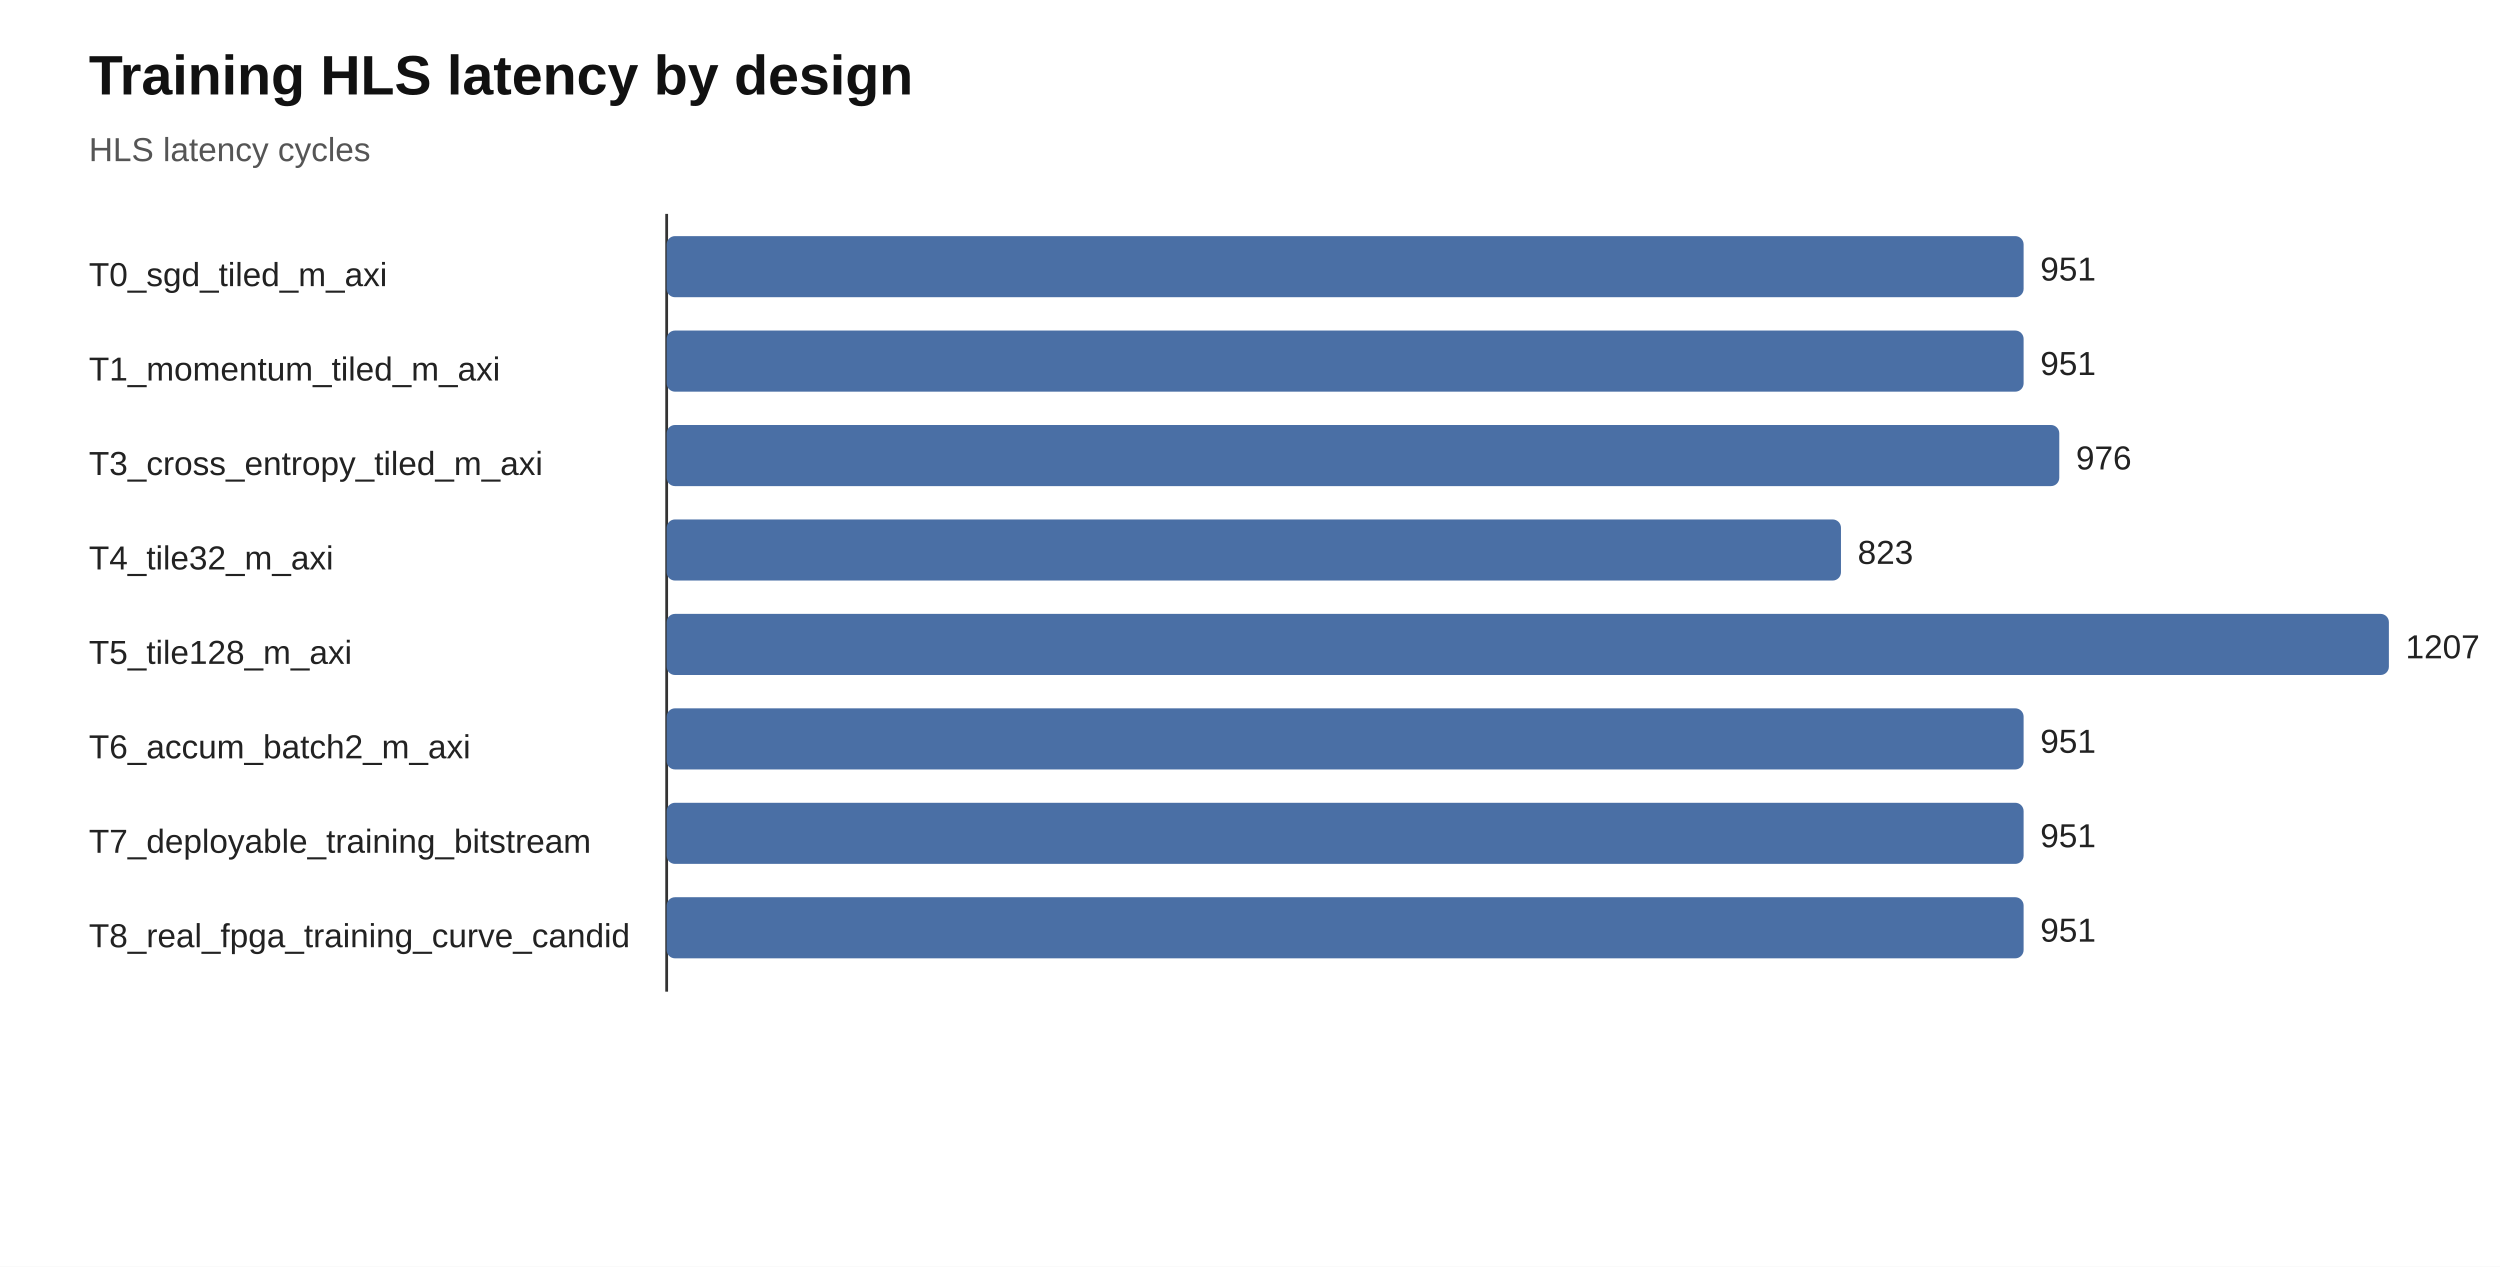
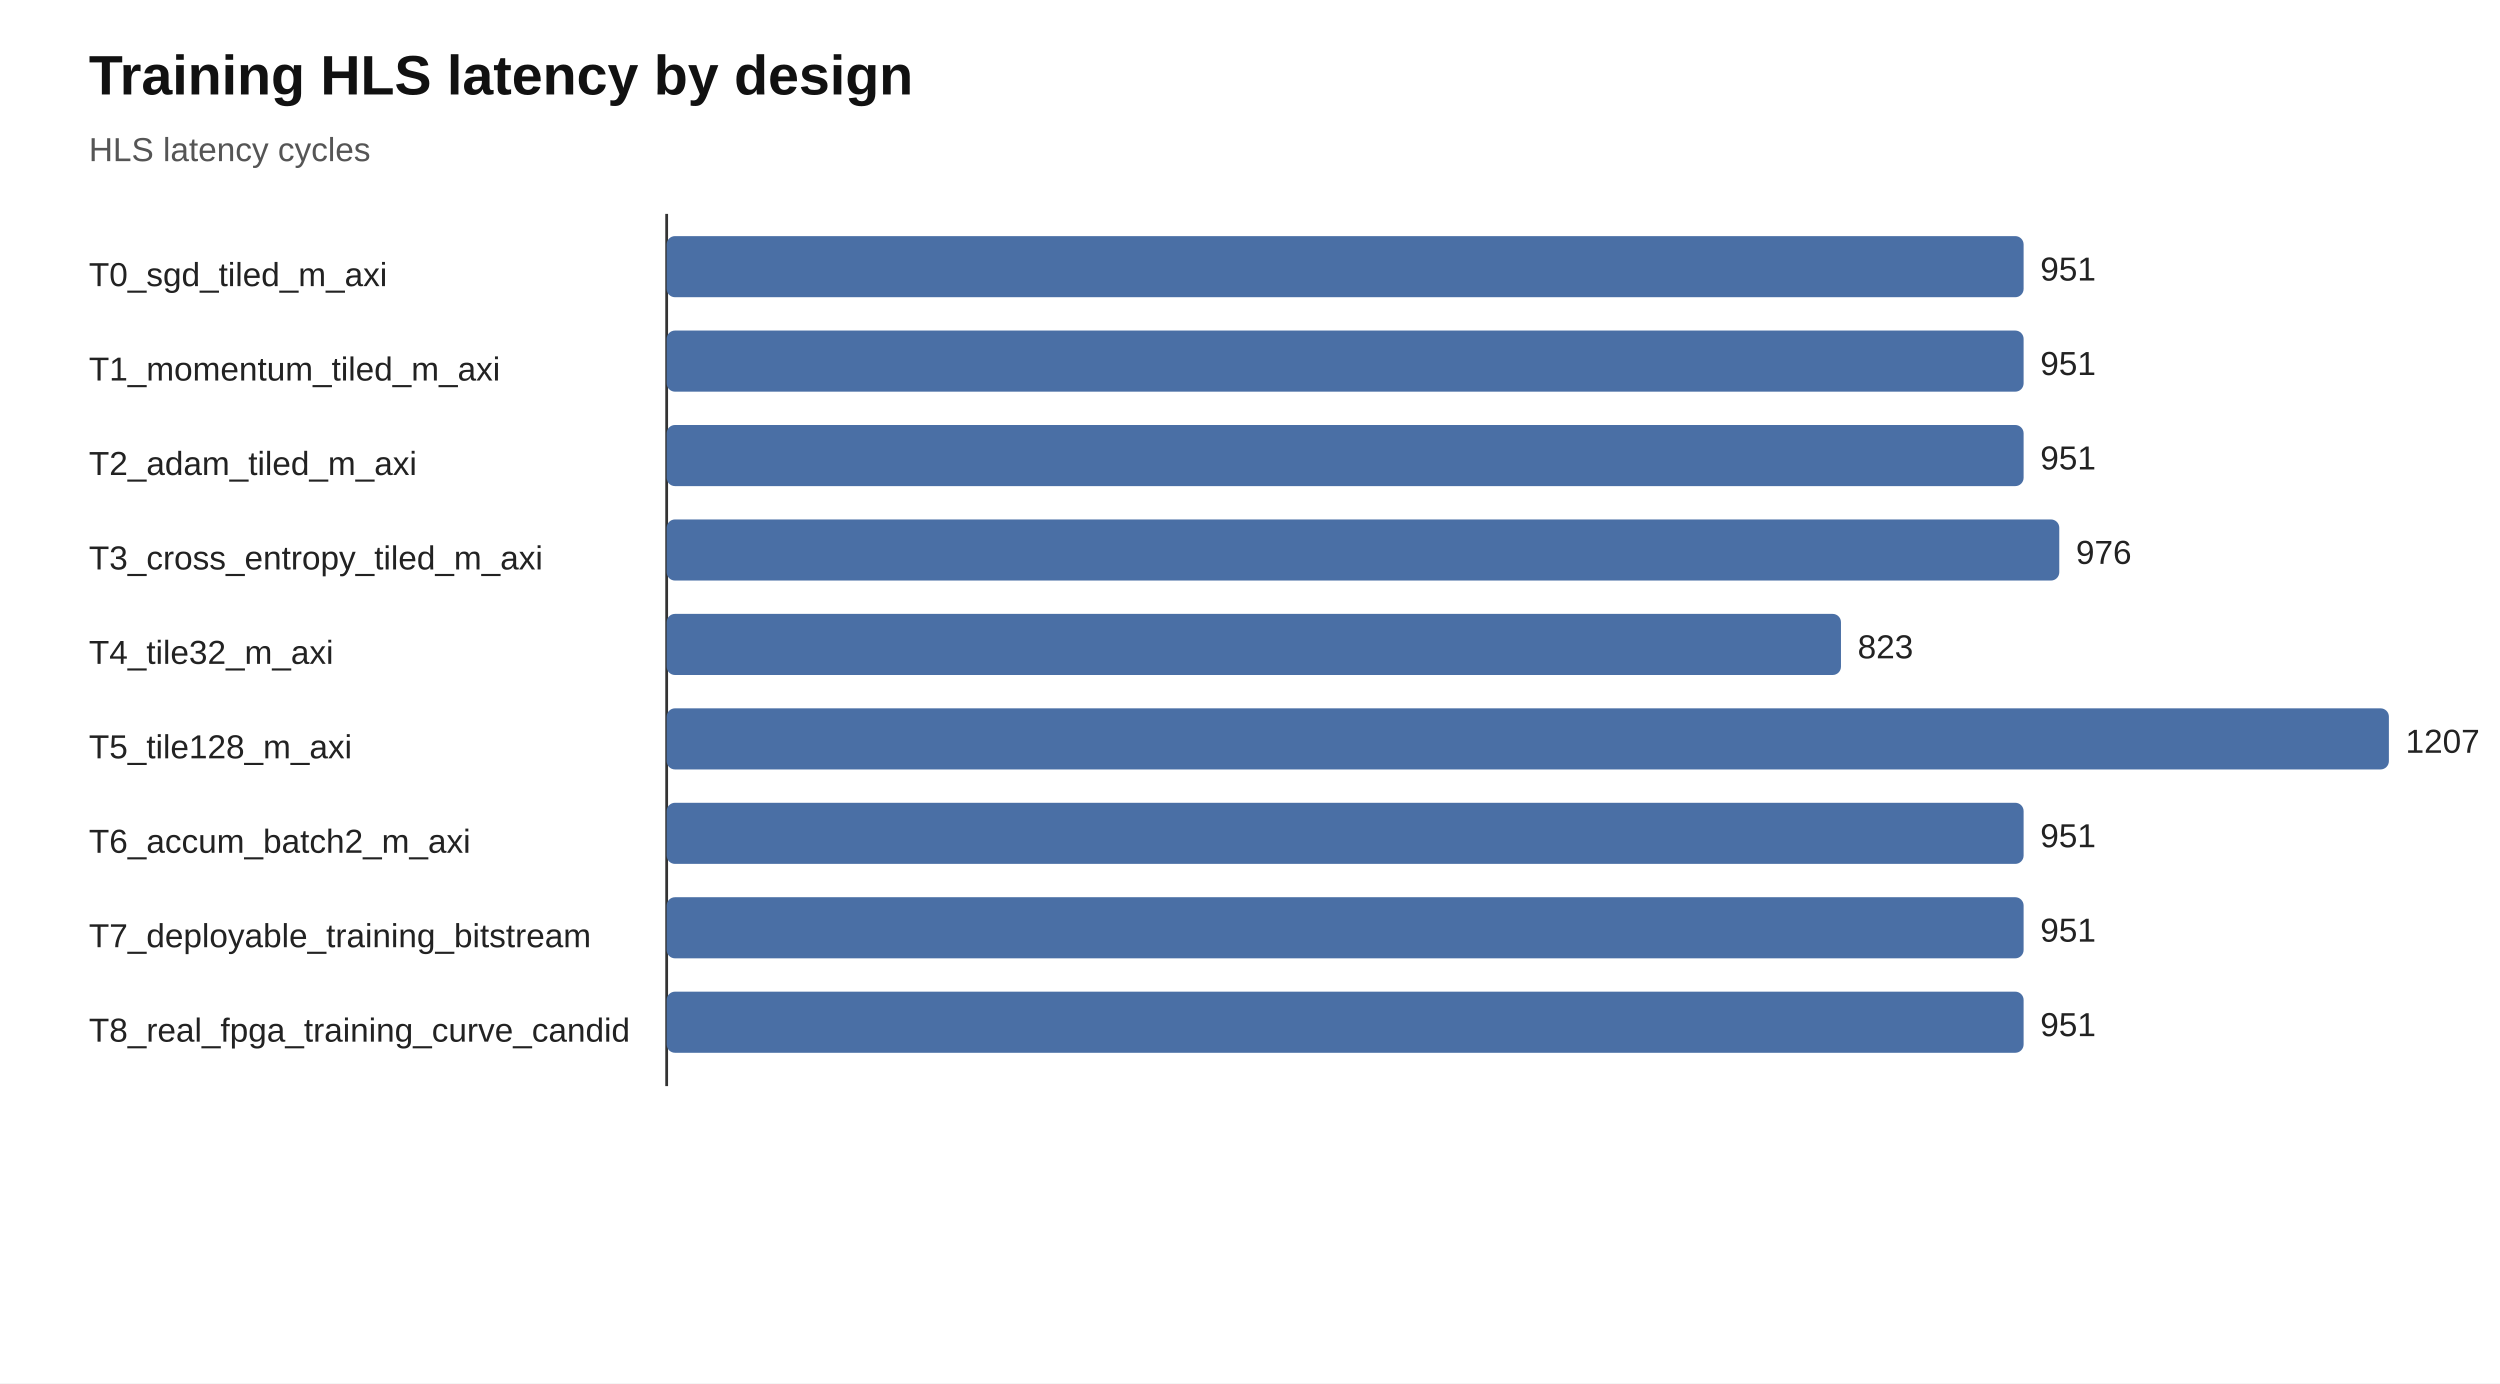
- <svg xmlns="http://www.w3.org/2000/svg" width="900" height="456" viewBox="0 0 900 456">
+ <svg xmlns="http://www.w3.org/2000/svg" width="900" height="498" viewBox="0 0 900 498">
  <rect width="100%" height="100%" fill="white" />
  <text x="32" y="34" font-family="Arial, sans-serif" font-size="20" font-weight="700" fill="#111">Training HLS latency by design</text>
  <text x="32" y="58" font-family="Arial, sans-serif" font-size="12" fill="#555">HLS latency cycles</text>
-   <line x1="240" y1="77" x2="240" y2="357" stroke="#333" stroke-width="1" />
+   <line x1="240" y1="77" x2="240" y2="391" stroke="#333" stroke-width="1" />
  <text x="32" y="103" font-family="Arial, sans-serif" font-size="12" fill="#222">T0_sgd_tiled_m_axi</text>
  <rect x="240" y="85" width="488.50" height="22" rx="3" fill="#4a6fa5" />
  <text x="734.50" y="101" font-family="Arial, sans-serif" font-size="12" fill="#222">951</text>
  <text x="32" y="137" font-family="Arial, sans-serif" font-size="12" fill="#222">T1_momentum_tiled_m_axi</text>
  <rect x="240" y="119" width="488.50" height="22" rx="3" fill="#4a6fa5" />
  <text x="734.50" y="135" font-family="Arial, sans-serif" font-size="12" fill="#222">951</text>
-   <text x="32" y="171" font-family="Arial, sans-serif" font-size="12" fill="#222">T3_cross_entropy_tiled_m_axi</text>
-   <rect x="240" y="153" width="501.34" height="22" rx="3" fill="#4a6fa5" />
-   <text x="747.34" y="169" font-family="Arial, sans-serif" font-size="12" fill="#222">976</text>
-   <text x="32" y="205" font-family="Arial, sans-serif" font-size="12" fill="#222">T4_tile32_m_axi</text>
-   <rect x="240" y="187" width="422.75" height="22" rx="3" fill="#4a6fa5" />
-   <text x="668.75" y="203" font-family="Arial, sans-serif" font-size="12" fill="#222">823</text>
-   <text x="32" y="239" font-family="Arial, sans-serif" font-size="12" fill="#222">T5_tile128_m_axi</text>
-   <rect x="240" y="221" width="620.00" height="22" rx="3" fill="#4a6fa5" />
-   <text x="866.00" y="237" font-family="Arial, sans-serif" font-size="12" fill="#222">1207</text>
-   <text x="32" y="273" font-family="Arial, sans-serif" font-size="12" fill="#222">T6_accum_batch2_m_axi</text>
-   <rect x="240" y="255" width="488.50" height="22" rx="3" fill="#4a6fa5" />
-   <text x="734.50" y="271" font-family="Arial, sans-serif" font-size="12" fill="#222">951</text>
-   <text x="32" y="307" font-family="Arial, sans-serif" font-size="12" fill="#222">T7_deployable_training_bitstream</text>
+   <text x="32" y="171" font-family="Arial, sans-serif" font-size="12" fill="#222">T2_adam_tiled_m_axi</text>
+   <rect x="240" y="153" width="488.50" height="22" rx="3" fill="#4a6fa5" />
+   <text x="734.50" y="169" font-family="Arial, sans-serif" font-size="12" fill="#222">951</text>
+   <text x="32" y="205" font-family="Arial, sans-serif" font-size="12" fill="#222">T3_cross_entropy_tiled_m_axi</text>
+   <rect x="240" y="187" width="501.34" height="22" rx="3" fill="#4a6fa5" />
+   <text x="747.34" y="203" font-family="Arial, sans-serif" font-size="12" fill="#222">976</text>
+   <text x="32" y="239" font-family="Arial, sans-serif" font-size="12" fill="#222">T4_tile32_m_axi</text>
+   <rect x="240" y="221" width="422.75" height="22" rx="3" fill="#4a6fa5" />
+   <text x="668.75" y="237" font-family="Arial, sans-serif" font-size="12" fill="#222">823</text>
+   <text x="32" y="273" font-family="Arial, sans-serif" font-size="12" fill="#222">T5_tile128_m_axi</text>
+   <rect x="240" y="255" width="620.00" height="22" rx="3" fill="#4a6fa5" />
+   <text x="866.00" y="271" font-family="Arial, sans-serif" font-size="12" fill="#222">1207</text>
+   <text x="32" y="307" font-family="Arial, sans-serif" font-size="12" fill="#222">T6_accum_batch2_m_axi</text>
  <rect x="240" y="289" width="488.50" height="22" rx="3" fill="#4a6fa5" />
  <text x="734.50" y="305" font-family="Arial, sans-serif" font-size="12" fill="#222">951</text>
-   <text x="32" y="341" font-family="Arial, sans-serif" font-size="12" fill="#222">T8_real_fpga_training_curve_candid</text>
+   <text x="32" y="341" font-family="Arial, sans-serif" font-size="12" fill="#222">T7_deployable_training_bitstream</text>
  <rect x="240" y="323" width="488.50" height="22" rx="3" fill="#4a6fa5" />
  <text x="734.50" y="339" font-family="Arial, sans-serif" font-size="12" fill="#222">951</text>
+   <text x="32" y="375" font-family="Arial, sans-serif" font-size="12" fill="#222">T8_real_fpga_training_curve_candid</text>
+   <rect x="240" y="357" width="488.50" height="22" rx="3" fill="#4a6fa5" />
+   <text x="734.50" y="373" font-family="Arial, sans-serif" font-size="12" fill="#222">951</text>
</svg>
